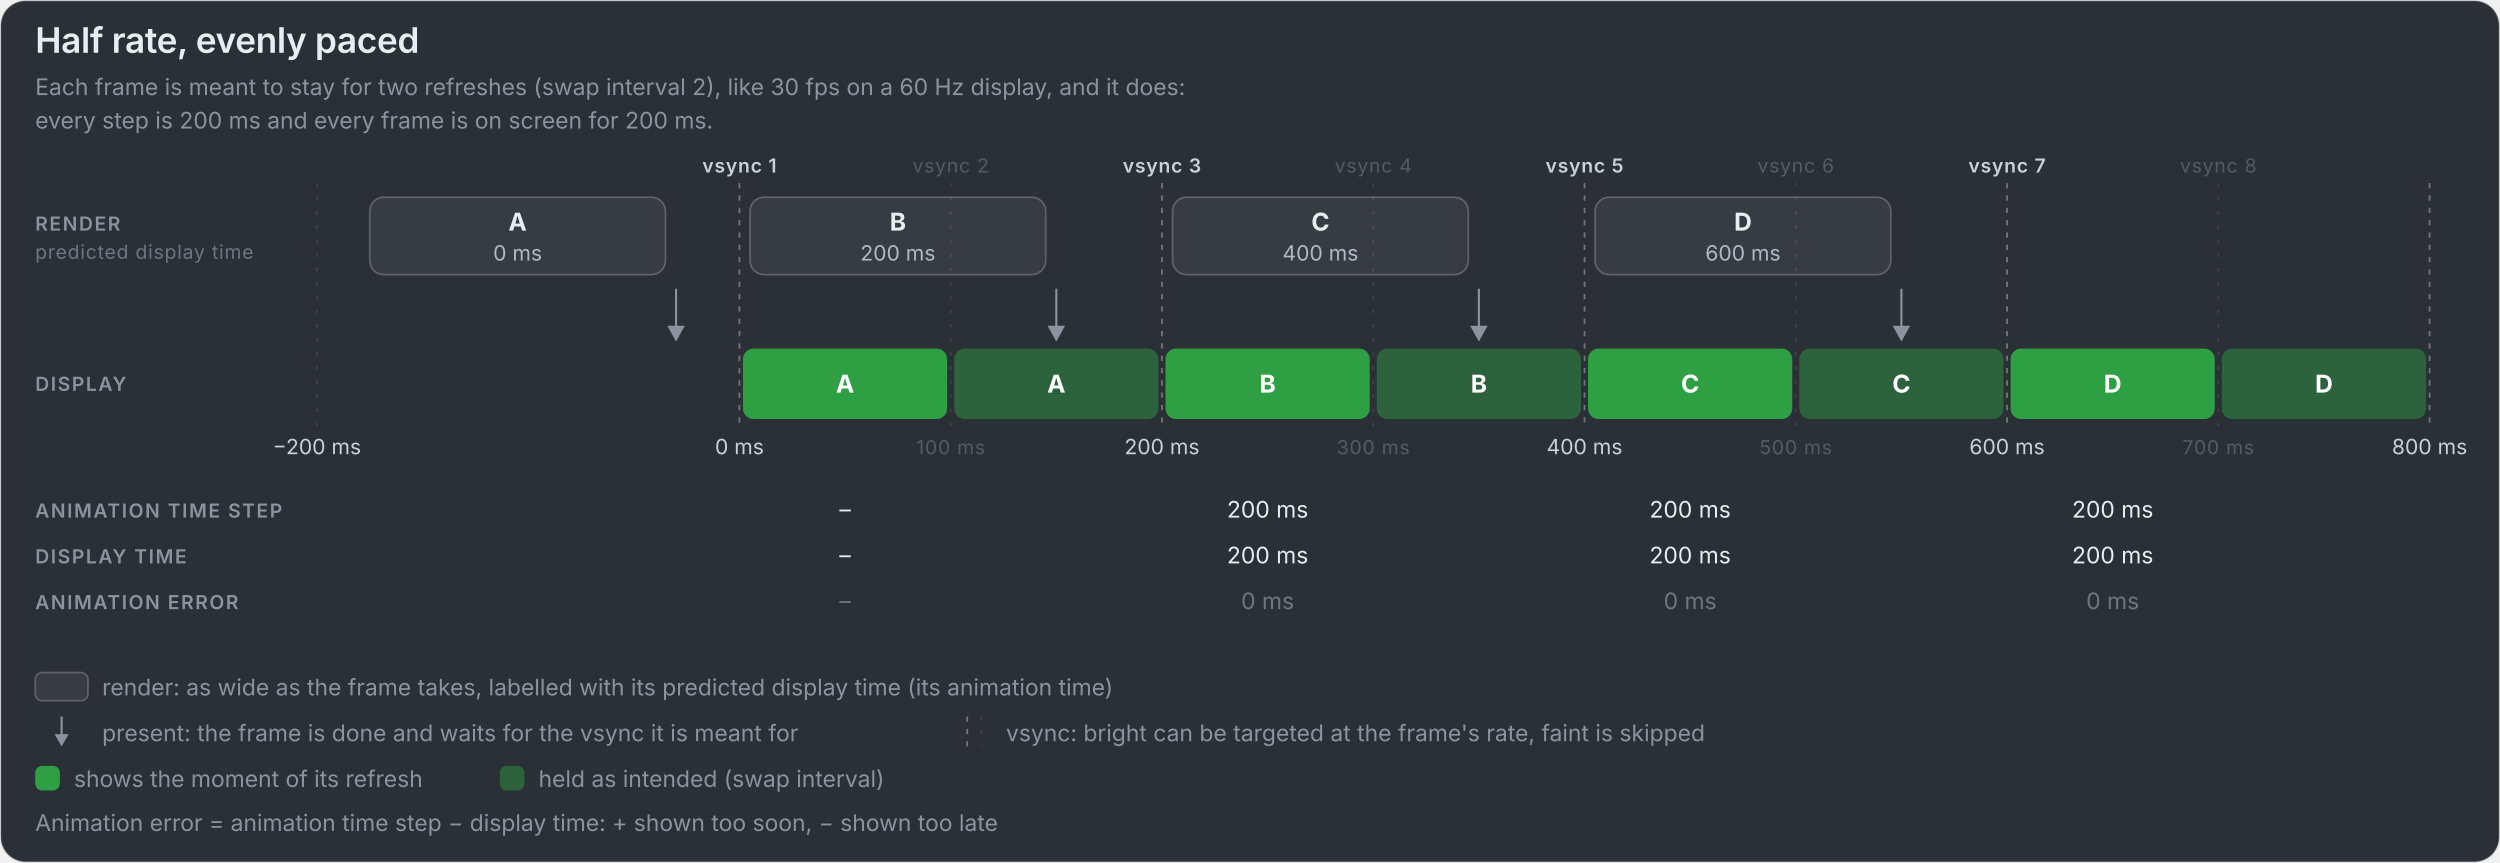
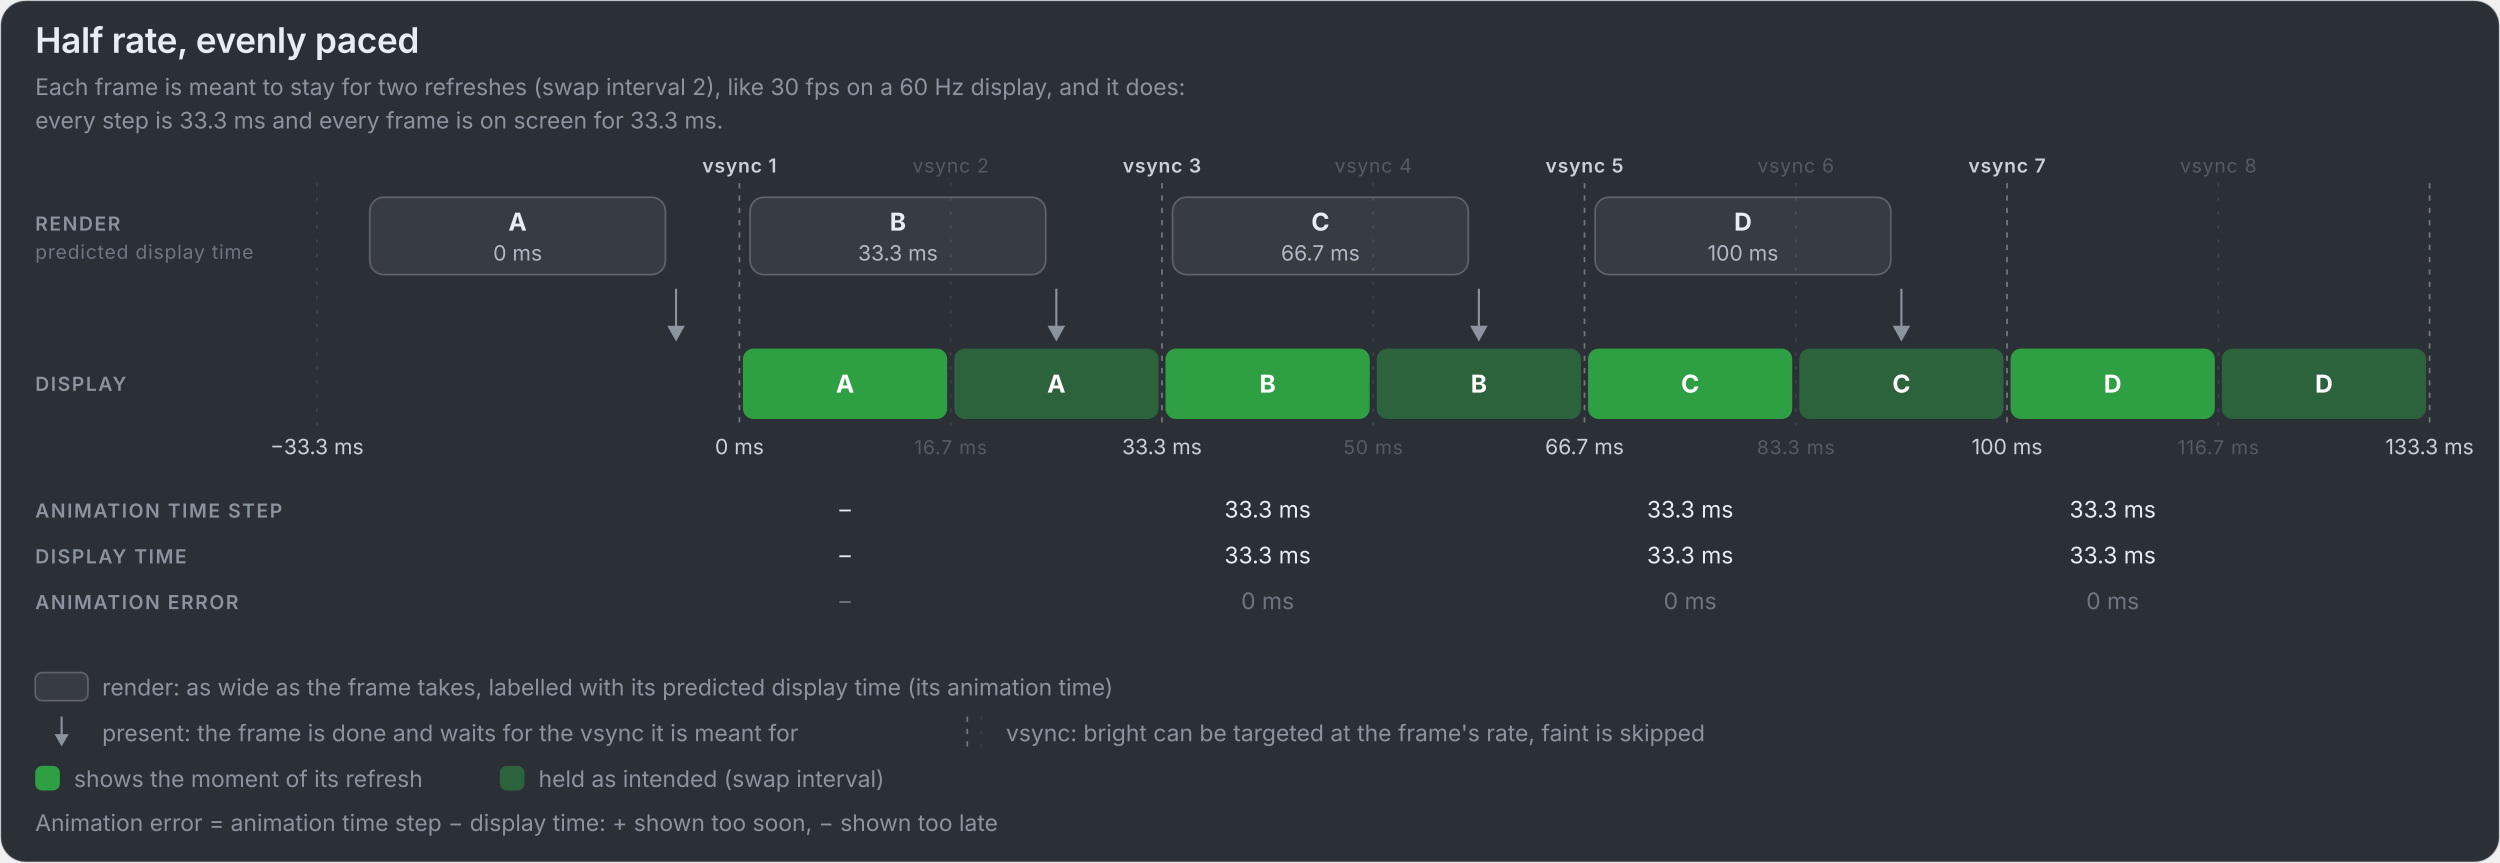
<svg xmlns="http://www.w3.org/2000/svg" width="1420" height="490" viewBox="0 0 1420 490" role="img" aria-label="Half rate, evenly paced">
  <style>
  text { font-family: "Segoe UI Variable Text", "Segoe UI", Inter, system-ui, -apple-system, "Helvetica Neue", Arial, sans-serif;
         font-size: 13px; fill: #e6edf3; font-variant-numeric: tabular-nums; }
  .card { fill: #1f242b; fill-opacity: 0.94; stroke: #8b949e; stroke-opacity: 0.25; stroke-width: 1; }
  .title { font-size: 20px; font-weight: 600; letter-spacing: -0.01em; }
  .sub { fill: #8b949e; }
  .label { font-size: 11px; font-weight: 600; letter-spacing: 0.08em; fill: #8b949e; }
  .vsync-n { font-size: 11px; fill: #6e7681; letter-spacing: 0.04em; }
  .axis { font-size: 12px; fill: #c9d1d9; }
  .vsync { stroke: #ffffff; stroke-opacity: 0.34; stroke-width: 1; stroke-dasharray: 3 4; }
  .vsync-skip { stroke: #ffffff; stroke-opacity: 0.09; stroke-width: 1; stroke-dasharray: 2 6; }
  .vsync-target { font-size: 11px; font-weight: 600; fill: #c9d1d9; letter-spacing: 0.04em; }
  .vsync-n-skip { font-size: 11px; fill: #545b64; letter-spacing: 0.04em; }
  .box { fill: #ffffff; fill-opacity: 0.06; stroke: #ffffff; stroke-opacity: 0.22; stroke-width: 1; }
  .frame { font-size: 14px; font-weight: 700; }
  .box-time { fill: #b1bac4; font-size: 12px; }
  .arrow { stroke: #8b949e; stroke-width: 1.2; }
  .arrowhead { fill: #8b949e; }
  .ok { fill: #2ea043; }
  .hold { fill: #2ea043; fill-opacity: 0.45; }
  .again { fill: #d29922; }
  .off { fill: #e5534b; }
  .cell-text { font-size: 14px; font-weight: 700; fill: #ffffff; }
  .dark-text { fill: #1c1f24; }
  .zero { fill: #6e7681; }
  .err { fill: #ff7b72; font-weight: 600; }
  .err-pill { fill: #e5534b; fill-opacity: 0.16; }
  .neutral { fill: #3d444d; }
  .lane { font-size: 15px; font-weight: 600; }
  .same { fill: #7ee787; font-weight: 600; }
</style>
  <rect class="card" x="0.5" y="0.5" width="1419" height="489" rx="14" />
  <text x="20.0" y="30.0" text-anchor="start" class="title">Half rate, evenly paced</text>
  <text x="20.0" y="54.0" text-anchor="start" class="sub">Each frame is meant to stay for two refreshes (swap interval 2), like 30 fps on a 60 Hz display, and it does:</text>
-   <text x="20.0" y="73.0" text-anchor="start" class="sub">every step is 200 ms and every frame is on screen for 200 ms.</text>
+   <text x="20.0" y="73.0" text-anchor="start" class="sub">every step is 33.3 ms and every frame is on screen for 33.3 ms.</text>
  <line class="vsync-skip" x1="180.0" y1="104" x2="180.0" y2="243" />
-   <text x="180.0" y="258.0" text-anchor="middle" class="axis">−200 ms</text>
+   <text x="180.0" y="258.0" text-anchor="middle" class="axis">−33.3 ms</text>
  <line class="vsync" x1="420.0" y1="104" x2="420.0" y2="243" />
  <text x="420.0" y="258.0" text-anchor="middle" class="axis">0 ms</text>
  <text x="420.0" y="98.0" text-anchor="middle" class="vsync-target">vsync 1</text>
  <line class="vsync-skip" x1="540.0" y1="104" x2="540.0" y2="243" />
-   <text x="540.0" y="258.0" text-anchor="middle" class="vsync-n-skip">100 ms</text>
+   <text x="540.0" y="258.0" text-anchor="middle" class="vsync-n-skip">16.7 ms</text>
  <text x="540.0" y="98.0" text-anchor="middle" class="vsync-n-skip">vsync 2</text>
  <line class="vsync" x1="660.0" y1="104" x2="660.0" y2="243" />
-   <text x="660.0" y="258.0" text-anchor="middle" class="axis">200 ms</text>
+   <text x="660.0" y="258.0" text-anchor="middle" class="axis">33.3 ms</text>
  <text x="660.0" y="98.0" text-anchor="middle" class="vsync-target">vsync 3</text>
  <line class="vsync-skip" x1="780.0" y1="104" x2="780.0" y2="243" />
-   <text x="780.0" y="258.0" text-anchor="middle" class="vsync-n-skip">300 ms</text>
+   <text x="780.0" y="258.0" text-anchor="middle" class="vsync-n-skip">50 ms</text>
  <text x="780.0" y="98.0" text-anchor="middle" class="vsync-n-skip">vsync 4</text>
  <line class="vsync" x1="900.0" y1="104" x2="900.0" y2="243" />
-   <text x="900.0" y="258.0" text-anchor="middle" class="axis">400 ms</text>
+   <text x="900.0" y="258.0" text-anchor="middle" class="axis">66.7 ms</text>
  <text x="900.0" y="98.0" text-anchor="middle" class="vsync-target">vsync 5</text>
  <line class="vsync-skip" x1="1020.0" y1="104" x2="1020.0" y2="243" />
-   <text x="1020.0" y="258.0" text-anchor="middle" class="vsync-n-skip">500 ms</text>
+   <text x="1020.0" y="258.0" text-anchor="middle" class="vsync-n-skip">83.3 ms</text>
  <text x="1020.0" y="98.0" text-anchor="middle" class="vsync-n-skip">vsync 6</text>
  <line class="vsync" x1="1140.0" y1="104" x2="1140.0" y2="243" />
-   <text x="1140.0" y="258.0" text-anchor="middle" class="axis">600 ms</text>
+   <text x="1140.0" y="258.0" text-anchor="middle" class="axis">100 ms</text>
  <text x="1140.0" y="98.0" text-anchor="middle" class="vsync-target">vsync 7</text>
  <line class="vsync-skip" x1="1260.0" y1="104" x2="1260.0" y2="243" />
-   <text x="1260.0" y="258.0" text-anchor="middle" class="vsync-n-skip">700 ms</text>
+   <text x="1260.0" y="258.0" text-anchor="middle" class="vsync-n-skip">116.7 ms</text>
  <text x="1260.0" y="98.0" text-anchor="middle" class="vsync-n-skip">vsync 8</text>
  <line class="vsync" x1="1380.0" y1="104" x2="1380.0" y2="243" />
-   <text x="1380.0" y="258.0" text-anchor="middle" class="axis">800 ms</text>
+   <text x="1380.0" y="258.0" text-anchor="middle" class="axis">133.3 ms</text>
  <text x="20.0" y="131.0" text-anchor="start" class="label">RENDER</text>
  <text x="20.0" y="147.0" text-anchor="start" class="vsync-n">predicted display time</text>
  <text x="20.0" y="222.0" text-anchor="start" class="label">DISPLAY</text>
  <text x="20.0" y="294.0" text-anchor="start" class="label">ANIMATION TIME STEP</text>
  <text x="20.0" y="320.0" text-anchor="start" class="label">DISPLAY TIME</text>
  <text x="20.0" y="346.0" text-anchor="start" class="label">ANIMATION ERROR</text>
  <rect class="box" x="210.0" y="112" width="168.0" height="44" rx="8" />
  <text x="294.0" y="131.0" text-anchor="middle" class="frame">A</text>
  <text x="294.0" y="148.0" text-anchor="middle" class="box-time">0 ms</text>
  <line class="arrow" x1="384.0" y1="164" x2="384.0" y2="186" />
  <path class="arrowhead" d="M379.0,185 L389.0,185 L384.0,194 z" />
  <rect class="box" x="426.0" y="112" width="168.0" height="44" rx="8" />
  <text x="510.0" y="131.0" text-anchor="middle" class="frame">B</text>
-   <text x="510.0" y="148.0" text-anchor="middle" class="box-time">200 ms</text>
+   <text x="510.0" y="148.0" text-anchor="middle" class="box-time">33.3 ms</text>
  <line class="arrow" x1="600.0" y1="164" x2="600.0" y2="186" />
  <path class="arrowhead" d="M595.0,185 L605.0,185 L600.0,194 z" />
  <rect class="box" x="666.0" y="112" width="168.0" height="44" rx="8" />
  <text x="750.0" y="131.0" text-anchor="middle" class="frame">C</text>
-   <text x="750.0" y="148.0" text-anchor="middle" class="box-time">400 ms</text>
+   <text x="750.0" y="148.0" text-anchor="middle" class="box-time">66.7 ms</text>
  <line class="arrow" x1="840.0" y1="164" x2="840.0" y2="186" />
  <path class="arrowhead" d="M835.0,185 L845.0,185 L840.0,194 z" />
  <rect class="box" x="906.0" y="112" width="168.0" height="44" rx="8" />
  <text x="990.0" y="131.0" text-anchor="middle" class="frame">D</text>
-   <text x="990.0" y="148.0" text-anchor="middle" class="box-time">600 ms</text>
+   <text x="990.0" y="148.0" text-anchor="middle" class="box-time">100 ms</text>
  <line class="arrow" x1="1080.0" y1="164" x2="1080.0" y2="186" />
  <path class="arrowhead" d="M1075.0,185 L1085.0,185 L1080.0,194 z" />
  <rect class="ok" x="422.0" y="198" width="116.0" height="40" rx="6" />
  <text x="480.0" y="223.0" text-anchor="middle" class="cell-text">A</text>
  <text x="480.0" y="294.0" text-anchor="middle">–</text>
  <text x="480.0" y="320.0" text-anchor="middle">–</text>
  <text x="480.0" y="346.0" text-anchor="middle" class="zero">–</text>
  <rect class="hold" x="542.0" y="198" width="116.0" height="40" rx="6" />
  <text x="600.0" y="223.0" text-anchor="middle" class="cell-text">A</text>
  <rect class="ok" x="662.0" y="198" width="116.0" height="40" rx="6" />
  <text x="720.0" y="223.0" text-anchor="middle" class="cell-text">B</text>
-   <text x="720.0" y="294.0" text-anchor="middle">200 ms</text>
-   <text x="720.0" y="320.0" text-anchor="middle">200 ms</text>
+   <text x="720.0" y="294.0" text-anchor="middle">33.3 ms</text>
+   <text x="720.0" y="320.0" text-anchor="middle">33.3 ms</text>
  <text x="720.0" y="346.0" text-anchor="middle" class="zero">0 ms</text>
  <rect class="hold" x="782.0" y="198" width="116.0" height="40" rx="6" />
  <text x="840.0" y="223.0" text-anchor="middle" class="cell-text">B</text>
  <rect class="ok" x="902.0" y="198" width="116.0" height="40" rx="6" />
  <text x="960.0" y="223.0" text-anchor="middle" class="cell-text">C</text>
-   <text x="960.0" y="294.0" text-anchor="middle">200 ms</text>
-   <text x="960.0" y="320.0" text-anchor="middle">200 ms</text>
+   <text x="960.0" y="294.0" text-anchor="middle">33.3 ms</text>
+   <text x="960.0" y="320.0" text-anchor="middle">33.3 ms</text>
  <text x="960.0" y="346.0" text-anchor="middle" class="zero">0 ms</text>
  <rect class="hold" x="1022.0" y="198" width="116.0" height="40" rx="6" />
  <text x="1080.0" y="223.0" text-anchor="middle" class="cell-text">C</text>
  <rect class="ok" x="1142.0" y="198" width="116.0" height="40" rx="6" />
  <text x="1200.0" y="223.0" text-anchor="middle" class="cell-text">D</text>
-   <text x="1200.0" y="294.0" text-anchor="middle">200 ms</text>
-   <text x="1200.0" y="320.0" text-anchor="middle">200 ms</text>
+   <text x="1200.0" y="294.0" text-anchor="middle">33.3 ms</text>
+   <text x="1200.0" y="320.0" text-anchor="middle">33.3 ms</text>
  <text x="1200.0" y="346.0" text-anchor="middle" class="zero">0 ms</text>
  <rect class="hold" x="1262.0" y="198" width="116.0" height="40" rx="6" />
  <text x="1320.0" y="223.0" text-anchor="middle" class="cell-text">D</text>
  <rect class="box" x="20" y="382" width="30" height="16" rx="4" />
  <text x="58.0" y="395.0" text-anchor="start" class="sub">render: as wide as the frame takes, labelled with its predicted display time (its animation time)</text>
  <line class="arrow" x1="35.0" y1="407" x2="35.0" y2="418" />
  <path class="arrowhead" d="M31.0,417 L39.0,417 L35.0,424 z" />
  <text x="58.0" y="421.0" text-anchor="start" class="sub">present: the frame is done and waits for the vsync it is meant for</text>
  <line class="vsync" x1="549.4" y1="407" x2="549.4" y2="424" />
  <line class="vsync-skip" x1="557.4" y1="407" x2="557.4" y2="424" />
  <text x="571.4" y="421.0" text-anchor="start" class="sub">vsync: bright can be targeted at the frame's rate, faint is skipped</text>
  <rect class="ok" x="20.0" y="435" width="14" height="14" rx="4" />
  <text x="42.0" y="447.0" text-anchor="start" class="sub">shows the moment of its refresh</text>
  <rect class="hold" x="283.9" y="435" width="14" height="14" rx="4" />
  <text x="305.9" y="447.0" text-anchor="start" class="sub">held as intended (swap interval)</text>
  <text x="20.0" y="472.0" text-anchor="start" class="sub">Animation error = animation time step − display time: + shown too soon, − shown too late</text>
</svg>
